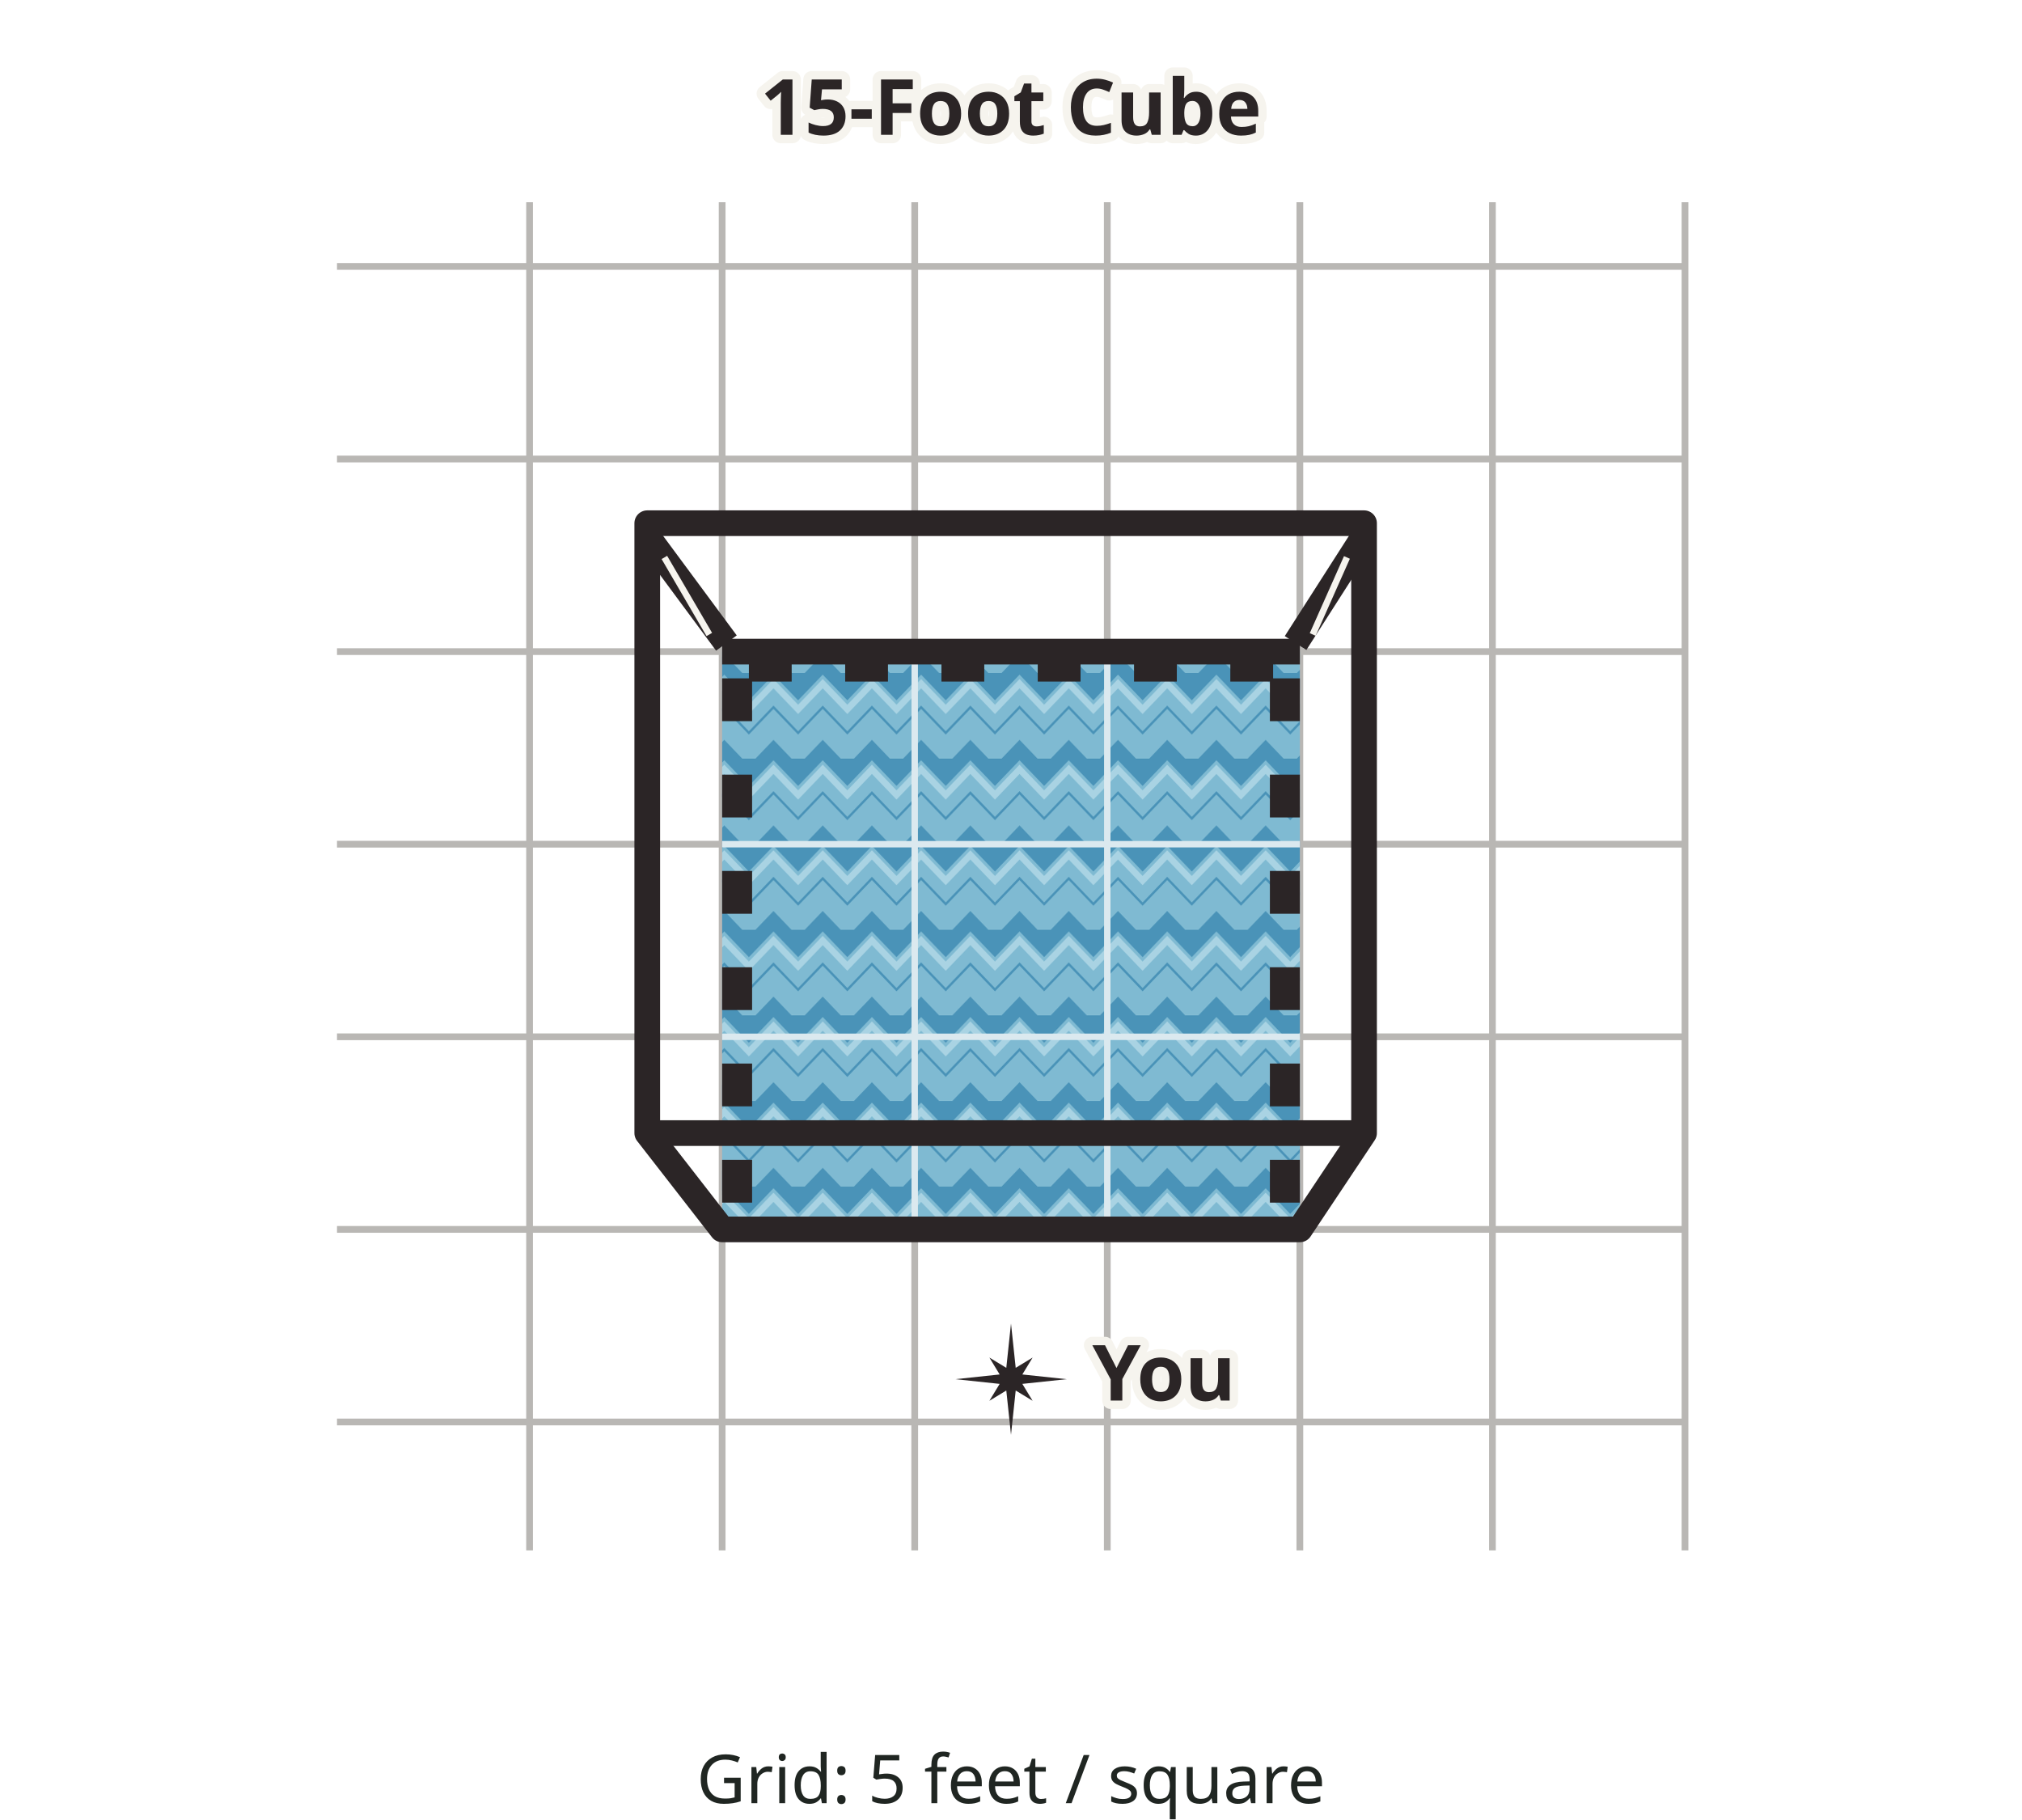
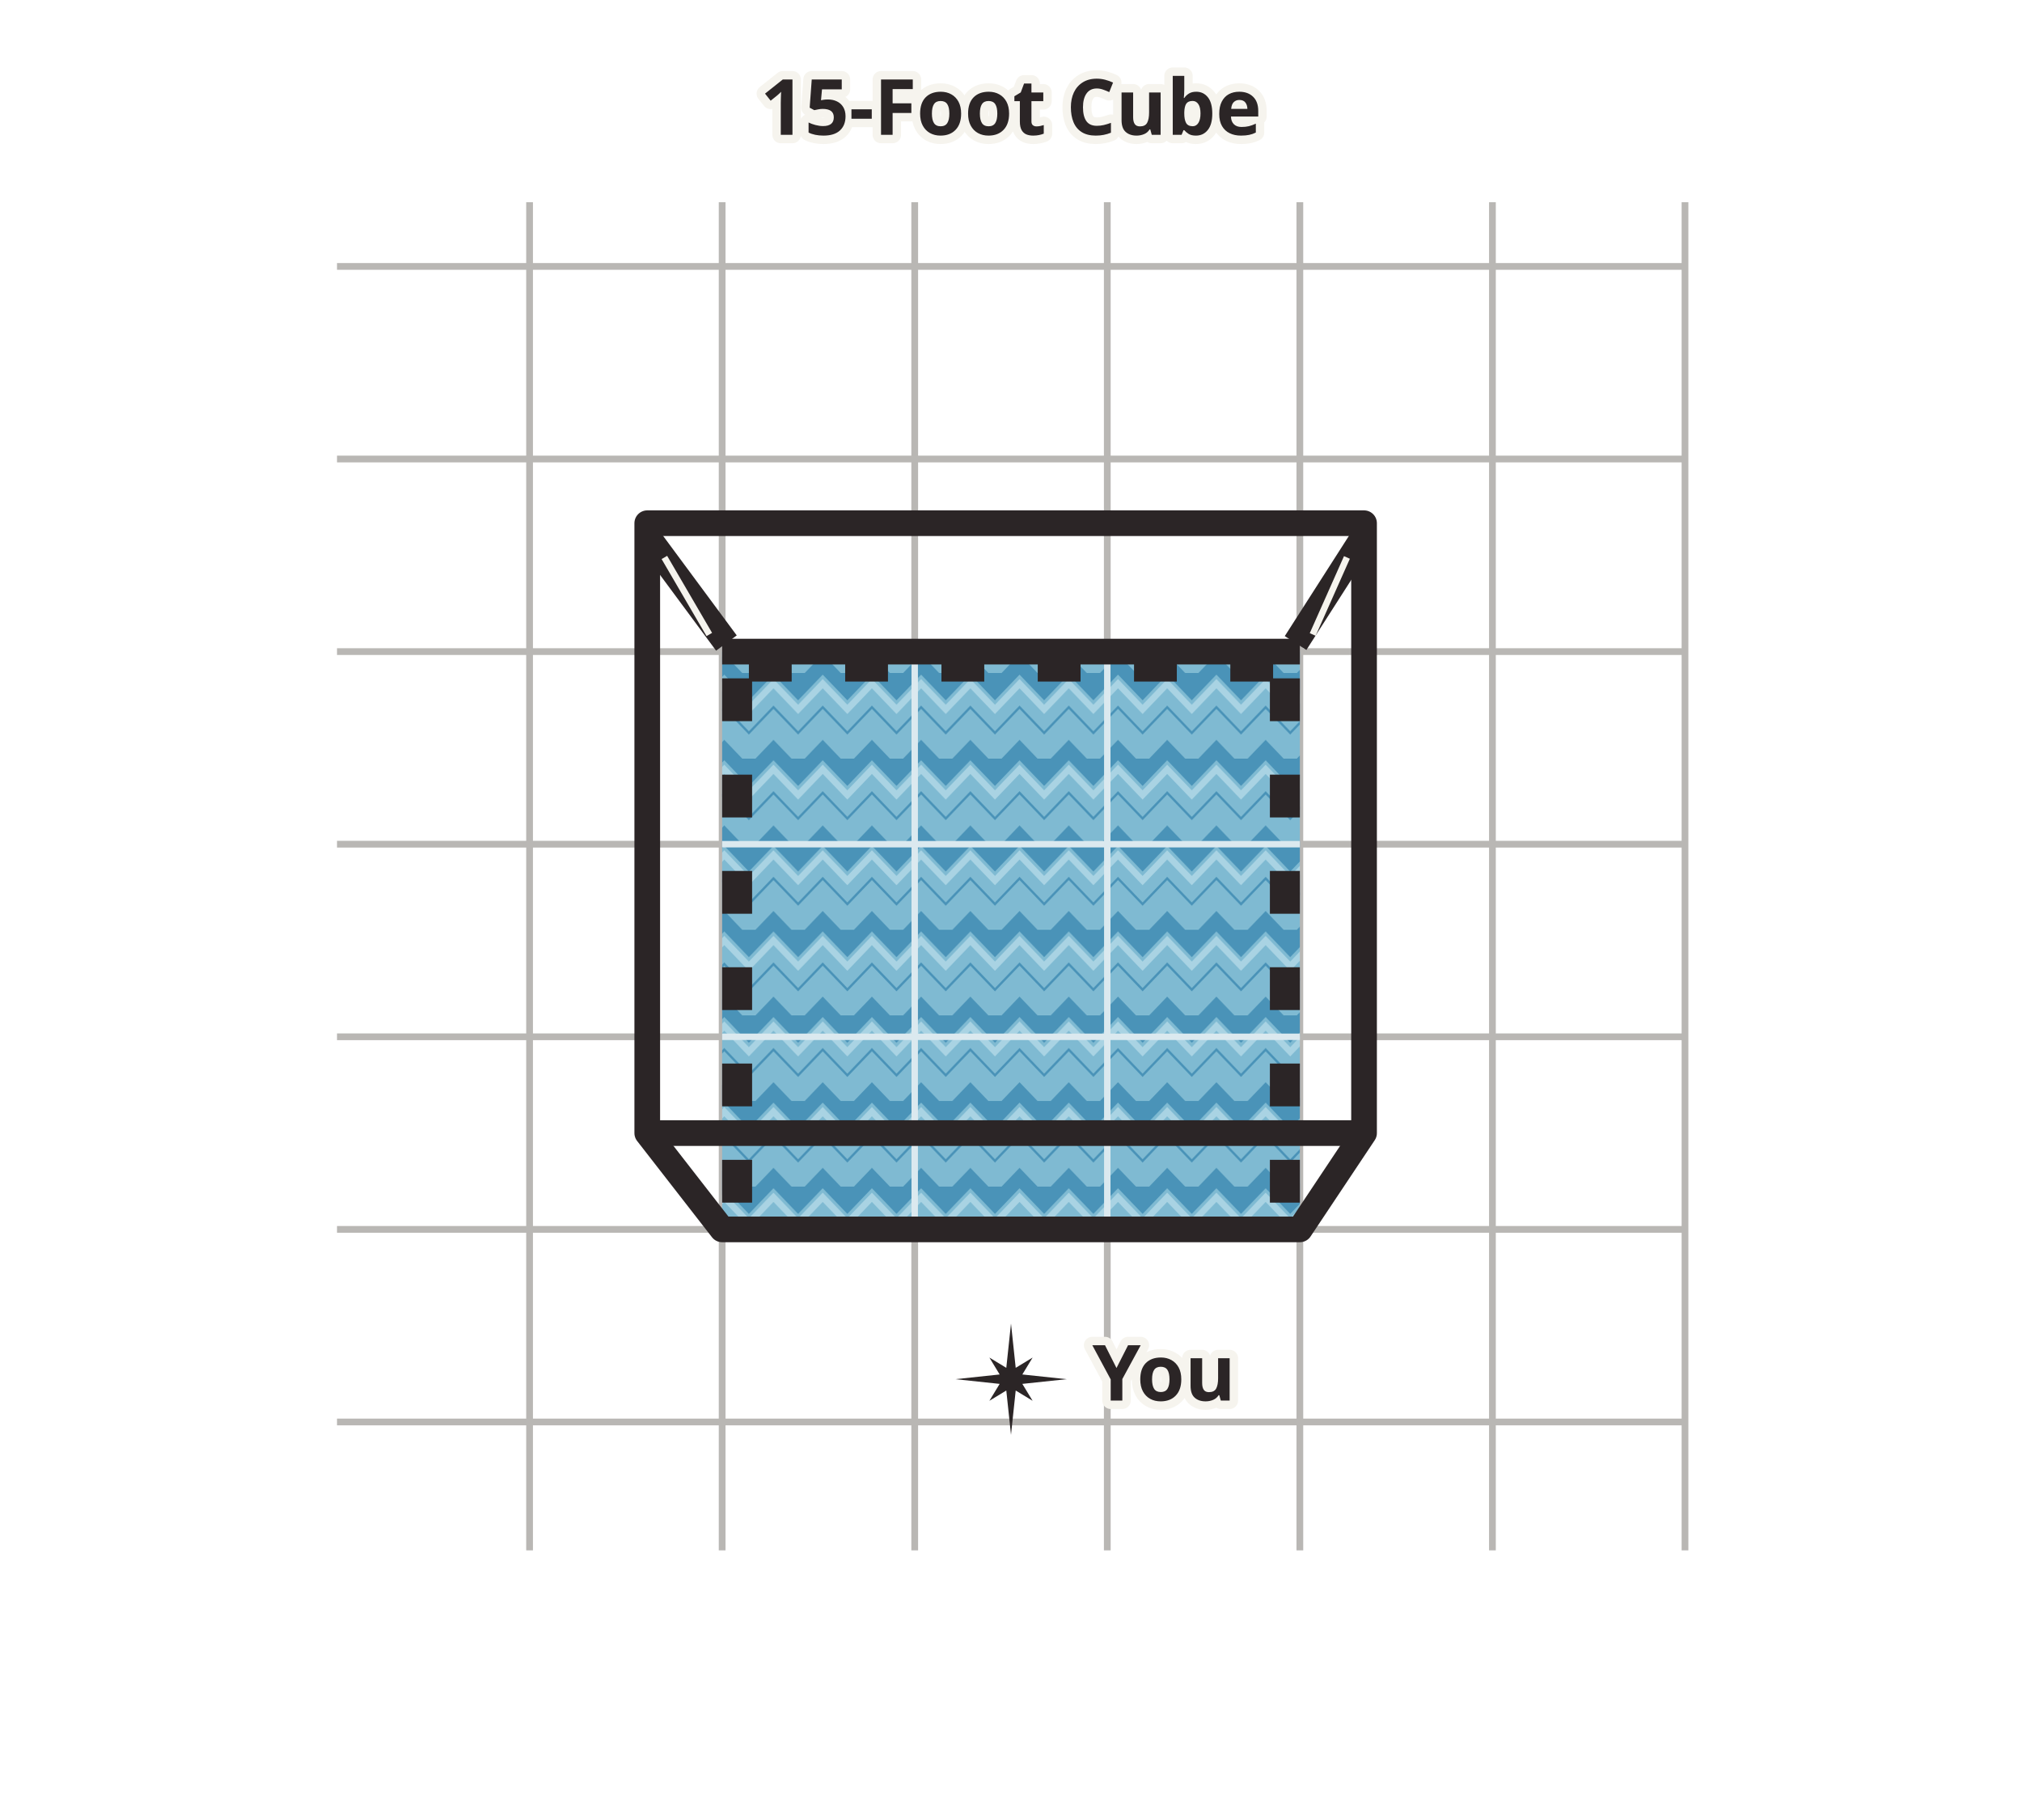
<svg xmlns="http://www.w3.org/2000/svg" viewBox="0 0 600 540" width="600" height="540" data-grid-unit="5" data-grid-step="57.142857142857146">
  <defs>
    <pattern id="chev" width="46" height="40" patternUnits="userSpaceOnUse">
      <rect width="46" height="40" fill="#4a93b8" />
      <path d="M-11.500,20 L0,8 L11.500,20 L23,8 L34.500,20 L46,8 L57.500,20" fill="none" stroke="#7fbad2" stroke-width="10" />
      <path d="M-11.500,20 L0,8 L11.500,20 L23,8 L34.500,20 L46,8 L57.500,20" fill="none" stroke="#a9d3e3" stroke-width="3" transform="translate(0,-3)" />
      <path d="M-11.500,36 L0,24 L11.500,36 L23,24 L34.500,36 L46,24 L57.500,36" fill="none" stroke="#7fbad2" stroke-width="10" />
    </pattern>
    <radialGradient id="glow">
      <stop offset="0" stop-color="#fff" stop-opacity=".9" />
      <stop offset="1" stop-color="#fff" stop-opacity="0" />
    </radialGradient>
  </defs>
  <g stroke="#b9b7b4" stroke-width="2">
    <line x1="157.143" y1="60" x2="157.143" y2="460" />
    <line x1="100" y1="79.048" x2="500" y2="79.048" />
    <line x1="214.286" y1="60" x2="214.286" y2="460" />
    <line x1="100" y1="136.19" x2="500" y2="136.19" />
    <line x1="271.429" y1="60" x2="271.429" y2="460" />
    <line x1="100" y1="193.333" x2="500" y2="193.333" />
    <line x1="328.571" y1="60" x2="328.571" y2="460" />
    <line x1="100" y1="250.476" x2="500" y2="250.476" />
    <line x1="385.714" y1="60" x2="385.714" y2="460" />
    <line x1="100" y1="307.619" x2="500" y2="307.619" />
    <line x1="442.857" y1="60" x2="442.857" y2="460" />
    <line x1="100" y1="364.762" x2="500" y2="364.762" />
    <line x1="500.0" y1="60" x2="500.0" y2="460" />
    <line x1="100" y1="421.905" x2="500" y2="421.905" />
  </g>
  <g transform="translate(300 260) scale(0.6349206) translate(-295 -255)">
    <rect x="160" y="150" width="270" height="270" fill="url(#chev)" />
    <g stroke="#dbe9ef" stroke-width="3">
      <line x1="250" y1="150" x2="250" y2="420" />
      <line x1="160" y1="240" x2="430" y2="240" />
      <line x1="340" y1="150" x2="340" y2="420" />
      <line x1="160" y1="330" x2="430" y2="330" />
    </g>
    <g fill="#2b2526">
      <rect x="172.5" y="150" width="20" height="14" />
      <rect x="416" y="162.5" width="14" height="20" />
      <rect x="217.5" y="150" width="20" height="14" />
      <rect x="416" y="207.5" width="14" height="20" />
      <rect x="262.5" y="150" width="20" height="14" />
      <rect x="416" y="252.5" width="14" height="20" />
      <rect x="307.5" y="150" width="20" height="14" />
      <rect x="416" y="297.5" width="14" height="20" />
      <rect x="352.5" y="150" width="20" height="14" />
      <rect x="416" y="342.5" width="14" height="20" />
      <rect x="397.5" y="150" width="20" height="14" />
      <rect x="416" y="387.5" width="14" height="20" />
    </g>
    <g fill="#2b2526">
      <rect x="160" y="162.5" width="14" height="20" />
      <rect x="160" y="207.5" width="14" height="20" />
      <rect x="160" y="252.5" width="14" height="20" />
      <rect x="160" y="297.5" width="14" height="20" />
      <rect x="160" y="342.5" width="14" height="20" />
      <rect x="160" y="387.5" width="14" height="20" />
    </g>
    <path d="M125,375 V90 H460 V375 L430,420 H160 Z" fill="none" stroke="#2b2526" stroke-width="12" stroke-linejoin="round" />
    <path d="M125,96 L162,146 M460,96 L428,146" stroke="#2b2526" stroke-width="12" stroke-linecap="butt" />
    <path d="M133,106 L154,142 M452,106 L436,142" stroke="#f6f4ee" stroke-width="3" />
    <line x1="129" y1="375" x2="456" y2="375" stroke="#2b2526" stroke-width="12" />
    <line x1="160" y1="150" x2="430" y2="150" stroke="#2b2526" stroke-width="12" />
    <polygon points="295.0,464.0 297.2,484.7 305.1,479.9 300.3,487.8 321.0,490.0 300.3,492.2 305.1,500.1 297.2,495.3 295.0,516.0 292.8,495.3 284.9,500.1 289.7,492.2 269.0,490.0 289.7,487.8 284.9,479.9 292.8,484.7" fill="#2b2526" />
  </g>
  <text x="300" y="40" font-size="23" text-anchor="middle" fill="#2b2526" stroke="#f6f4ee" stroke-width="5" paint-order="stroke" stroke-linejoin="round" font-family="Molengo, 'Trebuchet MS', sans-serif" font-weight="bold">15-Foot Cube</text>
  <text x="324.127" y="415.556" font-size="23" text-anchor="start" fill="#2b2526" stroke="#f6f4ee" stroke-width="5" paint-order="stroke" stroke-linejoin="round" font-family="Molengo, 'Trebuchet MS', sans-serif" font-weight="bold">You</text>
-   <text x="300" y="535" text-anchor="middle" font-size="20" fill="#202622" font-family="sans-serif">Grid: 5 feet / square</text>
</svg>
